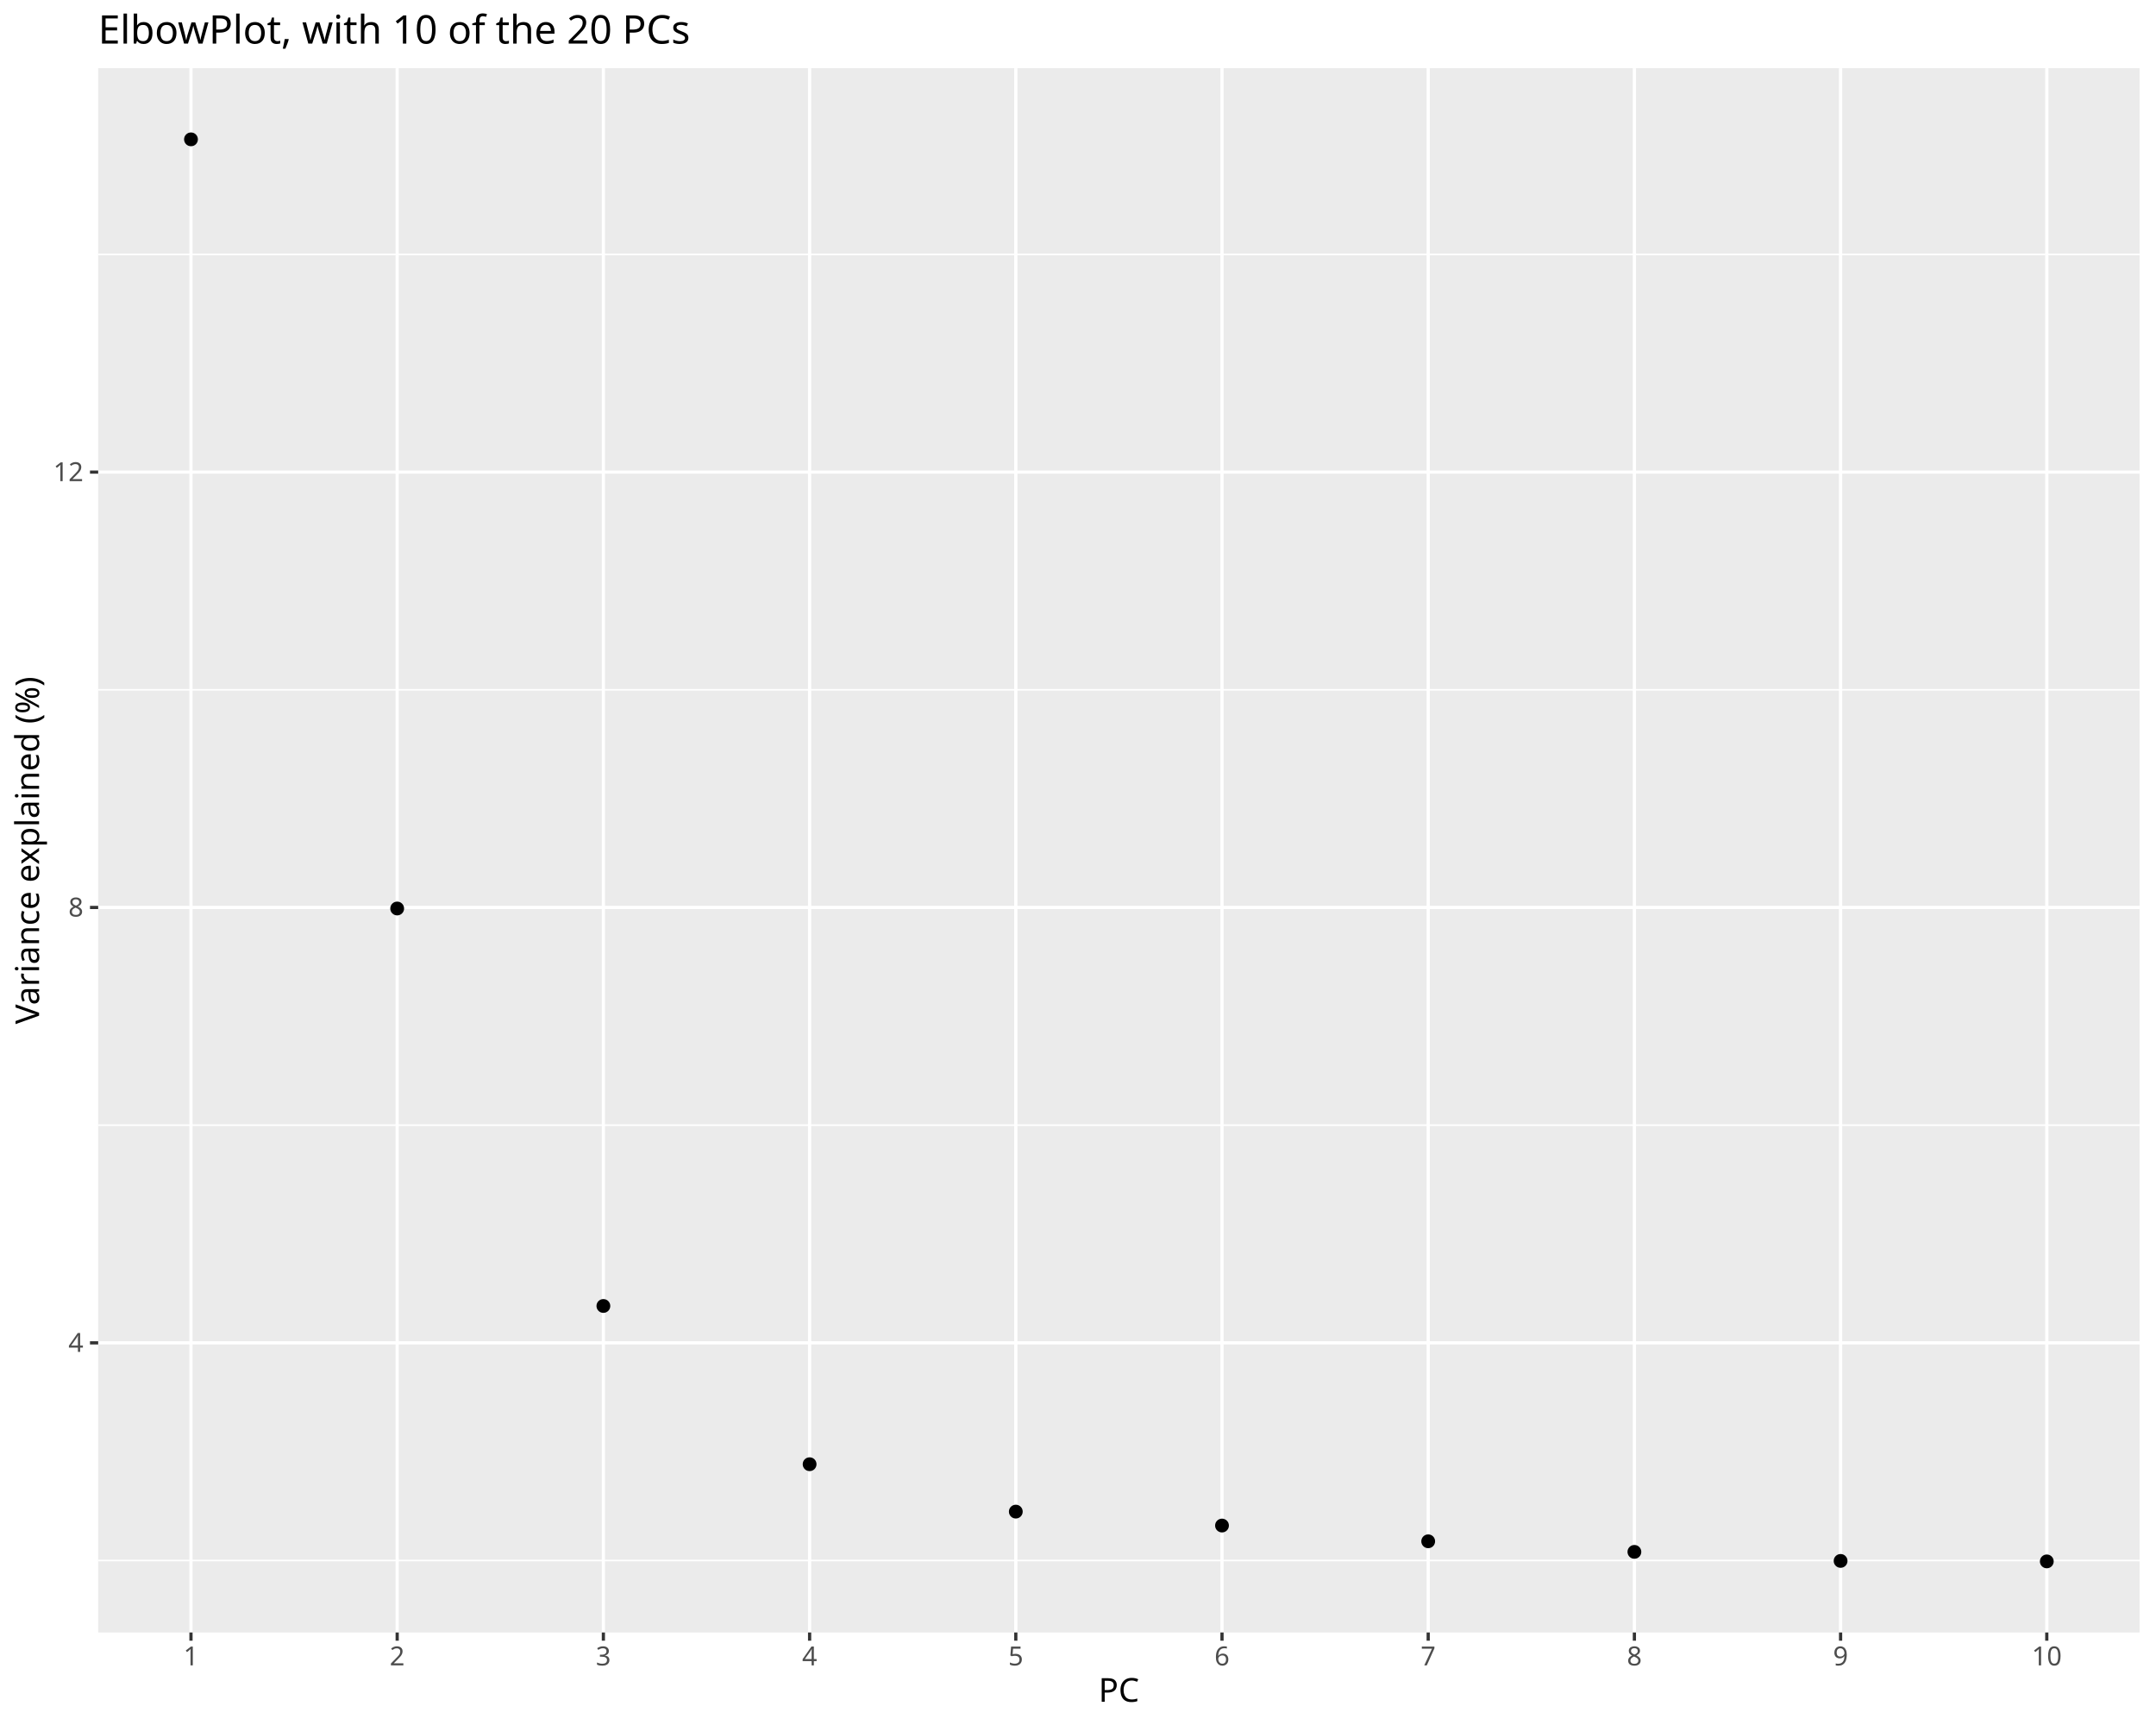
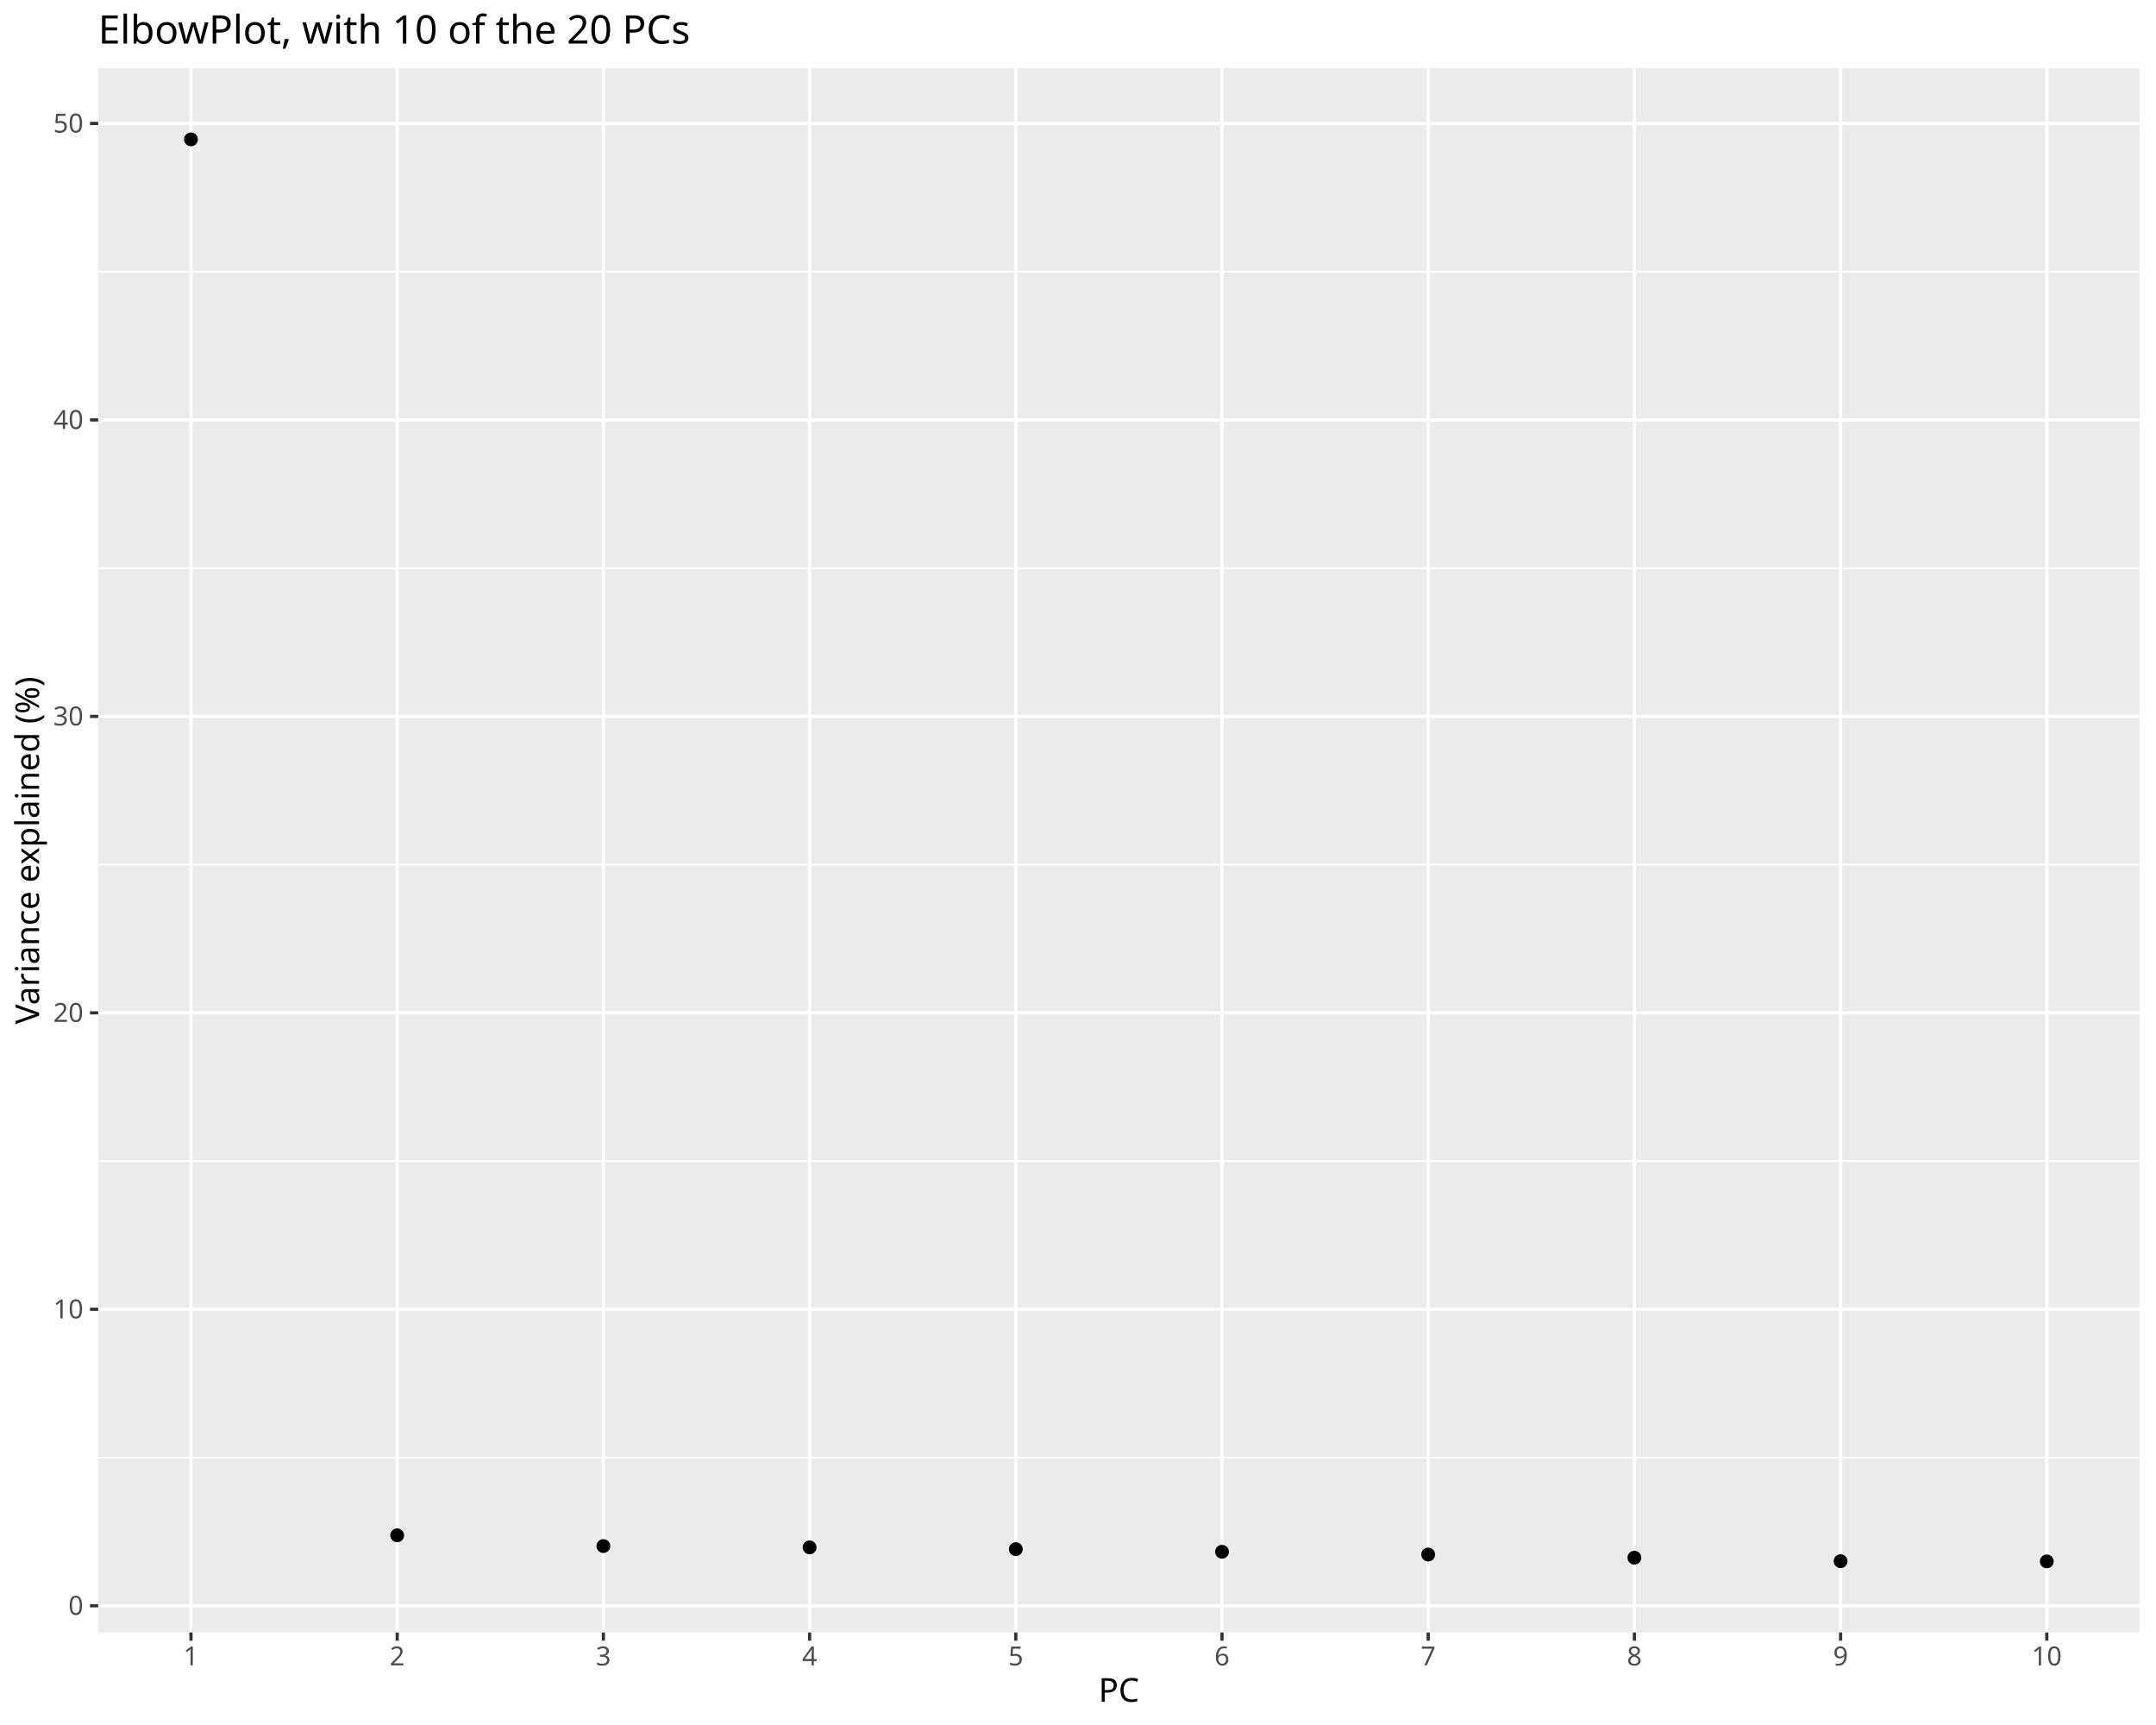
<svg xmlns="http://www.w3.org/2000/svg" class="svglite" data-engine-version="2.0" width="720.00pt" height="576.00pt" viewBox="0 0 720.00 576.00">
  <defs>
    <style type="text/css">
    .svglite line, .svglite polyline, .svglite polygon, .svglite path, .svglite rect, .svglite circle {
      fill: none;
      stroke: #000000;
      stroke-linecap: round;
      stroke-linejoin: round;
      stroke-miterlimit: 10.00;
    }
  </style>
  </defs>
  <rect width="100%" height="100%" style="stroke: none; fill: #FFFFFF;" />
  <defs>
    <clipPath id="cpMC4wMHw3MjAuMDB8MC4wMHw1NzYuMDA=">
      <rect x="0.00" y="0.00" width="720.00" height="576.00" />
    </clipPath>
  </defs>
  <g clip-path="url(#cpMC4wMHw3MjAuMDB8MC4wMHw1NzYuMDA=)">
    <rect x="0.00" y="0.00" width="720.00" height="576.00" style="stroke-width: 1.07; stroke: #FFFFFF; fill: #FFFFFF;" />
  </g>
  <defs>
    <clipPath id="cpMzIuNzl8NzE0LjUyfDIyLjc4fDU0NS4xMQ==">
      <rect x="32.79" y="22.78" width="681.73" height="522.33" />
    </clipPath>
  </defs>
  <g clip-path="url(#cpMzIuNzl8NzE0LjUyfDIyLjc4fDU0NS4xMQ==)">
    <rect x="32.79" y="22.78" width="681.73" height="522.33" style="stroke-width: 1.07; stroke: none; fill: #EBEBEB;" />
-     <polyline points="32.79,521.08 714.52,521.08 " style="stroke-width: 0.53; stroke: #FFFFFF; stroke-linecap: butt;" />
-     <polyline points="32.79,375.70 714.52,375.70 " style="stroke-width: 0.53; stroke: #FFFFFF; stroke-linecap: butt;" />
-     <polyline points="32.79,230.33 714.52,230.33 " style="stroke-width: 0.53; stroke: #FFFFFF; stroke-linecap: butt;" />
-     <polyline points="32.79,84.95 714.52,84.95 " style="stroke-width: 0.53; stroke: #FFFFFF; stroke-linecap: butt;" />
-     <polyline points="32.79,448.39 714.52,448.39 " style="stroke-width: 1.07; stroke: #FFFFFF; stroke-linecap: butt;" />
-     <polyline points="32.79,303.02 714.52,303.02 " style="stroke-width: 1.07; stroke: #FFFFFF; stroke-linecap: butt;" />
-     <polyline points="32.79,157.64 714.52,157.64 " style="stroke-width: 1.07; stroke: #FFFFFF; stroke-linecap: butt;" />
+     <polyline points="32.79,486.69 714.52,486.69 " style="stroke-width: 0.53; stroke: #FFFFFF; stroke-linecap: butt;" />
+     <polyline points="32.79,387.70 714.52,387.70 " style="stroke-width: 0.53; stroke: #FFFFFF; stroke-linecap: butt;" />
+     <polyline points="32.79,288.70 714.52,288.70 " style="stroke-width: 0.53; stroke: #FFFFFF; stroke-linecap: butt;" />
+     <polyline points="32.79,189.71 714.52,189.71 " style="stroke-width: 0.53; stroke: #FFFFFF; stroke-linecap: butt;" />
+     <polyline points="32.79,90.72 714.52,90.72 " style="stroke-width: 0.53; stroke: #FFFFFF; stroke-linecap: butt;" />
+     <polyline points="32.79,536.19 714.52,536.19 " style="stroke-width: 1.07; stroke: #FFFFFF; stroke-linecap: butt;" />
+     <polyline points="32.79,437.19 714.52,437.19 " style="stroke-width: 1.07; stroke: #FFFFFF; stroke-linecap: butt;" />
+     <polyline points="32.79,338.20 714.52,338.20 " style="stroke-width: 1.07; stroke: #FFFFFF; stroke-linecap: butt;" />
+     <polyline points="32.79,239.21 714.52,239.21 " style="stroke-width: 1.07; stroke: #FFFFFF; stroke-linecap: butt;" />
+     <polyline points="32.79,140.22 714.52,140.22 " style="stroke-width: 1.07; stroke: #FFFFFF; stroke-linecap: butt;" />
+     <polyline points="32.79,41.22 714.52,41.22 " style="stroke-width: 1.07; stroke: #FFFFFF; stroke-linecap: butt;" />
    <polyline points="63.78,545.11 63.78,22.78 " style="stroke-width: 1.07; stroke: #FFFFFF; stroke-linecap: butt;" />
    <polyline points="132.64,545.11 132.64,22.78 " style="stroke-width: 1.07; stroke: #FFFFFF; stroke-linecap: butt;" />
    <polyline points="201.50,545.11 201.50,22.78 " style="stroke-width: 1.07; stroke: #FFFFFF; stroke-linecap: butt;" />
    <polyline points="270.37,545.11 270.37,22.78 " style="stroke-width: 1.07; stroke: #FFFFFF; stroke-linecap: butt;" />
    <polyline points="339.23,545.11 339.23,22.78 " style="stroke-width: 1.07; stroke: #FFFFFF; stroke-linecap: butt;" />
    <polyline points="408.09,545.11 408.09,22.78 " style="stroke-width: 1.07; stroke: #FFFFFF; stroke-linecap: butt;" />
    <polyline points="476.95,545.11 476.95,22.78 " style="stroke-width: 1.07; stroke: #FFFFFF; stroke-linecap: butt;" />
    <polyline points="545.81,545.11 545.81,22.78 " style="stroke-width: 1.07; stroke: #FFFFFF; stroke-linecap: butt;" />
    <polyline points="614.67,545.11 614.67,22.78 " style="stroke-width: 1.07; stroke: #FFFFFF; stroke-linecap: butt;" />
    <polyline points="683.53,545.11 683.53,22.78 " style="stroke-width: 1.07; stroke: #FFFFFF; stroke-linecap: butt;" />
    <circle cx="63.78" cy="46.53" r="1.95" style="stroke-width: 0.71; fill: #000000;" />
-     <circle cx="132.64" cy="303.36" r="1.95" style="stroke-width: 0.71; fill: #000000;" />
-     <circle cx="201.50" cy="436.08" r="1.95" style="stroke-width: 0.71; fill: #000000;" />
-     <circle cx="270.37" cy="488.92" r="1.95" style="stroke-width: 0.71; fill: #000000;" />
-     <circle cx="339.23" cy="504.75" r="1.95" style="stroke-width: 0.71; fill: #000000;" />
-     <circle cx="408.09" cy="509.40" r="1.95" style="stroke-width: 0.71; fill: #000000;" />
-     <circle cx="476.95" cy="514.66" r="1.95" style="stroke-width: 0.71; fill: #000000;" />
-     <circle cx="545.81" cy="518.19" r="1.95" style="stroke-width: 0.71; fill: #000000;" />
-     <circle cx="614.67" cy="521.21" r="1.95" style="stroke-width: 0.71; fill: #000000;" />
+     <circle cx="132.64" cy="512.67" r="1.95" style="stroke-width: 0.71; fill: #000000;" />
+     <circle cx="201.50" cy="516.25" r="1.95" style="stroke-width: 0.71; fill: #000000;" />
+     <circle cx="270.37" cy="516.69" r="1.95" style="stroke-width: 0.71; fill: #000000;" />
+     <circle cx="339.23" cy="517.28" r="1.95" style="stroke-width: 0.71; fill: #000000;" />
+     <circle cx="408.09" cy="518.15" r="1.95" style="stroke-width: 0.71; fill: #000000;" />
+     <circle cx="476.95" cy="519.08" r="1.95" style="stroke-width: 0.71; fill: #000000;" />
+     <circle cx="545.81" cy="520.13" r="1.95" style="stroke-width: 0.71; fill: #000000;" />
+     <circle cx="614.67" cy="521.30" r="1.95" style="stroke-width: 0.71; fill: #000000;" />
    <circle cx="683.53" cy="521.37" r="1.95" style="stroke-width: 0.71; fill: #000000;" />
  </g>
  <g clip-path="url(#cpMC4wMHw3MjAuMDB8MC4wMHw1NzYuMDA=)">
-     <text x="27.86" y="451.42" text-anchor="end" style="font-size: 8.80px; fill: #4D4D4D; font-family: sans;" textLength="4.89px" lengthAdjust="spacingAndGlyphs">4</text>
-     <text x="27.86" y="306.04" text-anchor="end" style="font-size: 8.80px; fill: #4D4D4D; font-family: sans;" textLength="4.89px" lengthAdjust="spacingAndGlyphs">8</text>
-     <text x="27.86" y="160.67" text-anchor="end" style="font-size: 8.80px; fill: #4D4D4D; font-family: sans;" textLength="9.79px" lengthAdjust="spacingAndGlyphs">12</text>
-     <polyline points="30.05,448.39 32.79,448.39 " style="stroke-width: 1.07; stroke: #333333; stroke-linecap: butt;" />
-     <polyline points="30.05,303.02 32.79,303.02 " style="stroke-width: 1.07; stroke: #333333; stroke-linecap: butt;" />
-     <polyline points="30.05,157.64 32.79,157.64 " style="stroke-width: 1.07; stroke: #333333; stroke-linecap: butt;" />
+     <text x="27.86" y="539.21" text-anchor="end" style="font-size: 8.80px; fill: #4D4D4D; font-family: sans;" textLength="4.89px" lengthAdjust="spacingAndGlyphs">0</text>
+     <text x="27.86" y="440.22" text-anchor="end" style="font-size: 8.80px; fill: #4D4D4D; font-family: sans;" textLength="9.79px" lengthAdjust="spacingAndGlyphs">10</text>
+     <text x="27.86" y="341.23" text-anchor="end" style="font-size: 8.80px; fill: #4D4D4D; font-family: sans;" textLength="9.79px" lengthAdjust="spacingAndGlyphs">20</text>
+     <text x="27.86" y="242.24" text-anchor="end" style="font-size: 8.80px; fill: #4D4D4D; font-family: sans;" textLength="9.79px" lengthAdjust="spacingAndGlyphs">30</text>
+     <text x="27.86" y="143.24" text-anchor="end" style="font-size: 8.80px; fill: #4D4D4D; font-family: sans;" textLength="9.79px" lengthAdjust="spacingAndGlyphs">40</text>
+     <text x="27.86" y="44.25" text-anchor="end" style="font-size: 8.80px; fill: #4D4D4D; font-family: sans;" textLength="9.79px" lengthAdjust="spacingAndGlyphs">50</text>
+     <polyline points="30.05,536.19 32.79,536.19 " style="stroke-width: 1.07; stroke: #333333; stroke-linecap: butt;" />
+     <polyline points="30.05,437.19 32.79,437.19 " style="stroke-width: 1.07; stroke: #333333; stroke-linecap: butt;" />
+     <polyline points="30.05,338.20 32.79,338.20 " style="stroke-width: 1.07; stroke: #333333; stroke-linecap: butt;" />
+     <polyline points="30.05,239.21 32.79,239.21 " style="stroke-width: 1.07; stroke: #333333; stroke-linecap: butt;" />
+     <polyline points="30.05,140.22 32.79,140.22 " style="stroke-width: 1.07; stroke: #333333; stroke-linecap: butt;" />
+     <polyline points="30.05,41.22 32.79,41.22 " style="stroke-width: 1.07; stroke: #333333; stroke-linecap: butt;" />
    <polyline points="63.78,547.85 63.78,545.11 " style="stroke-width: 1.07; stroke: #333333; stroke-linecap: butt;" />
    <polyline points="132.64,547.85 132.64,545.11 " style="stroke-width: 1.07; stroke: #333333; stroke-linecap: butt;" />
    <polyline points="201.50,547.85 201.50,545.11 " style="stroke-width: 1.07; stroke: #333333; stroke-linecap: butt;" />
    <polyline points="270.37,547.85 270.37,545.11 " style="stroke-width: 1.07; stroke: #333333; stroke-linecap: butt;" />
    <polyline points="339.23,547.85 339.23,545.11 " style="stroke-width: 1.07; stroke: #333333; stroke-linecap: butt;" />
    <polyline points="408.09,547.85 408.09,545.11 " style="stroke-width: 1.07; stroke: #333333; stroke-linecap: butt;" />
    <polyline points="476.95,547.85 476.95,545.11 " style="stroke-width: 1.07; stroke: #333333; stroke-linecap: butt;" />
    <polyline points="545.81,547.85 545.81,545.11 " style="stroke-width: 1.07; stroke: #333333; stroke-linecap: butt;" />
    <polyline points="614.67,547.85 614.67,545.11 " style="stroke-width: 1.07; stroke: #333333; stroke-linecap: butt;" />
    <polyline points="683.53,547.85 683.53,545.11 " style="stroke-width: 1.07; stroke: #333333; stroke-linecap: butt;" />
    <text x="63.78" y="556.10" text-anchor="middle" style="font-size: 8.80px; fill: #4D4D4D; font-family: sans;" textLength="4.89px" lengthAdjust="spacingAndGlyphs">1</text>
    <text x="132.64" y="556.10" text-anchor="middle" style="font-size: 8.80px; fill: #4D4D4D; font-family: sans;" textLength="4.89px" lengthAdjust="spacingAndGlyphs">2</text>
    <text x="201.50" y="556.10" text-anchor="middle" style="font-size: 8.80px; fill: #4D4D4D; font-family: sans;" textLength="4.89px" lengthAdjust="spacingAndGlyphs">3</text>
    <text x="270.37" y="556.10" text-anchor="middle" style="font-size: 8.80px; fill: #4D4D4D; font-family: sans;" textLength="4.89px" lengthAdjust="spacingAndGlyphs">4</text>
    <text x="339.23" y="556.10" text-anchor="middle" style="font-size: 8.80px; fill: #4D4D4D; font-family: sans;" textLength="4.89px" lengthAdjust="spacingAndGlyphs">5</text>
    <text x="408.09" y="556.10" text-anchor="middle" style="font-size: 8.80px; fill: #4D4D4D; font-family: sans;" textLength="4.89px" lengthAdjust="spacingAndGlyphs">6</text>
    <text x="476.95" y="556.10" text-anchor="middle" style="font-size: 8.80px; fill: #4D4D4D; font-family: sans;" textLength="4.89px" lengthAdjust="spacingAndGlyphs">7</text>
    <text x="545.81" y="556.10" text-anchor="middle" style="font-size: 8.80px; fill: #4D4D4D; font-family: sans;" textLength="4.89px" lengthAdjust="spacingAndGlyphs">8</text>
    <text x="614.67" y="556.10" text-anchor="middle" style="font-size: 8.80px; fill: #4D4D4D; font-family: sans;" textLength="4.89px" lengthAdjust="spacingAndGlyphs">9</text>
    <text x="683.53" y="556.10" text-anchor="middle" style="font-size: 8.80px; fill: #4D4D4D; font-family: sans;" textLength="9.79px" lengthAdjust="spacingAndGlyphs">10</text>
    <text x="373.66" y="568.24" text-anchor="middle" style="font-size: 11.00px; font-family: sans;" textLength="15.29px" lengthAdjust="spacingAndGlyphs">PC</text>
    <text transform="translate(13.05,283.95) rotate(-90)" text-anchor="middle" style="font-size: 11.00px; font-family: sans;" textLength="113.74px" lengthAdjust="spacingAndGlyphs">Variance explained (%)</text>
    <text x="32.79" y="14.56" style="font-size: 13.20px; font-family: sans;" textLength="191.52px" lengthAdjust="spacingAndGlyphs">ElbowPlot, with 10 of the 20 PCs</text>
  </g>
</svg>
